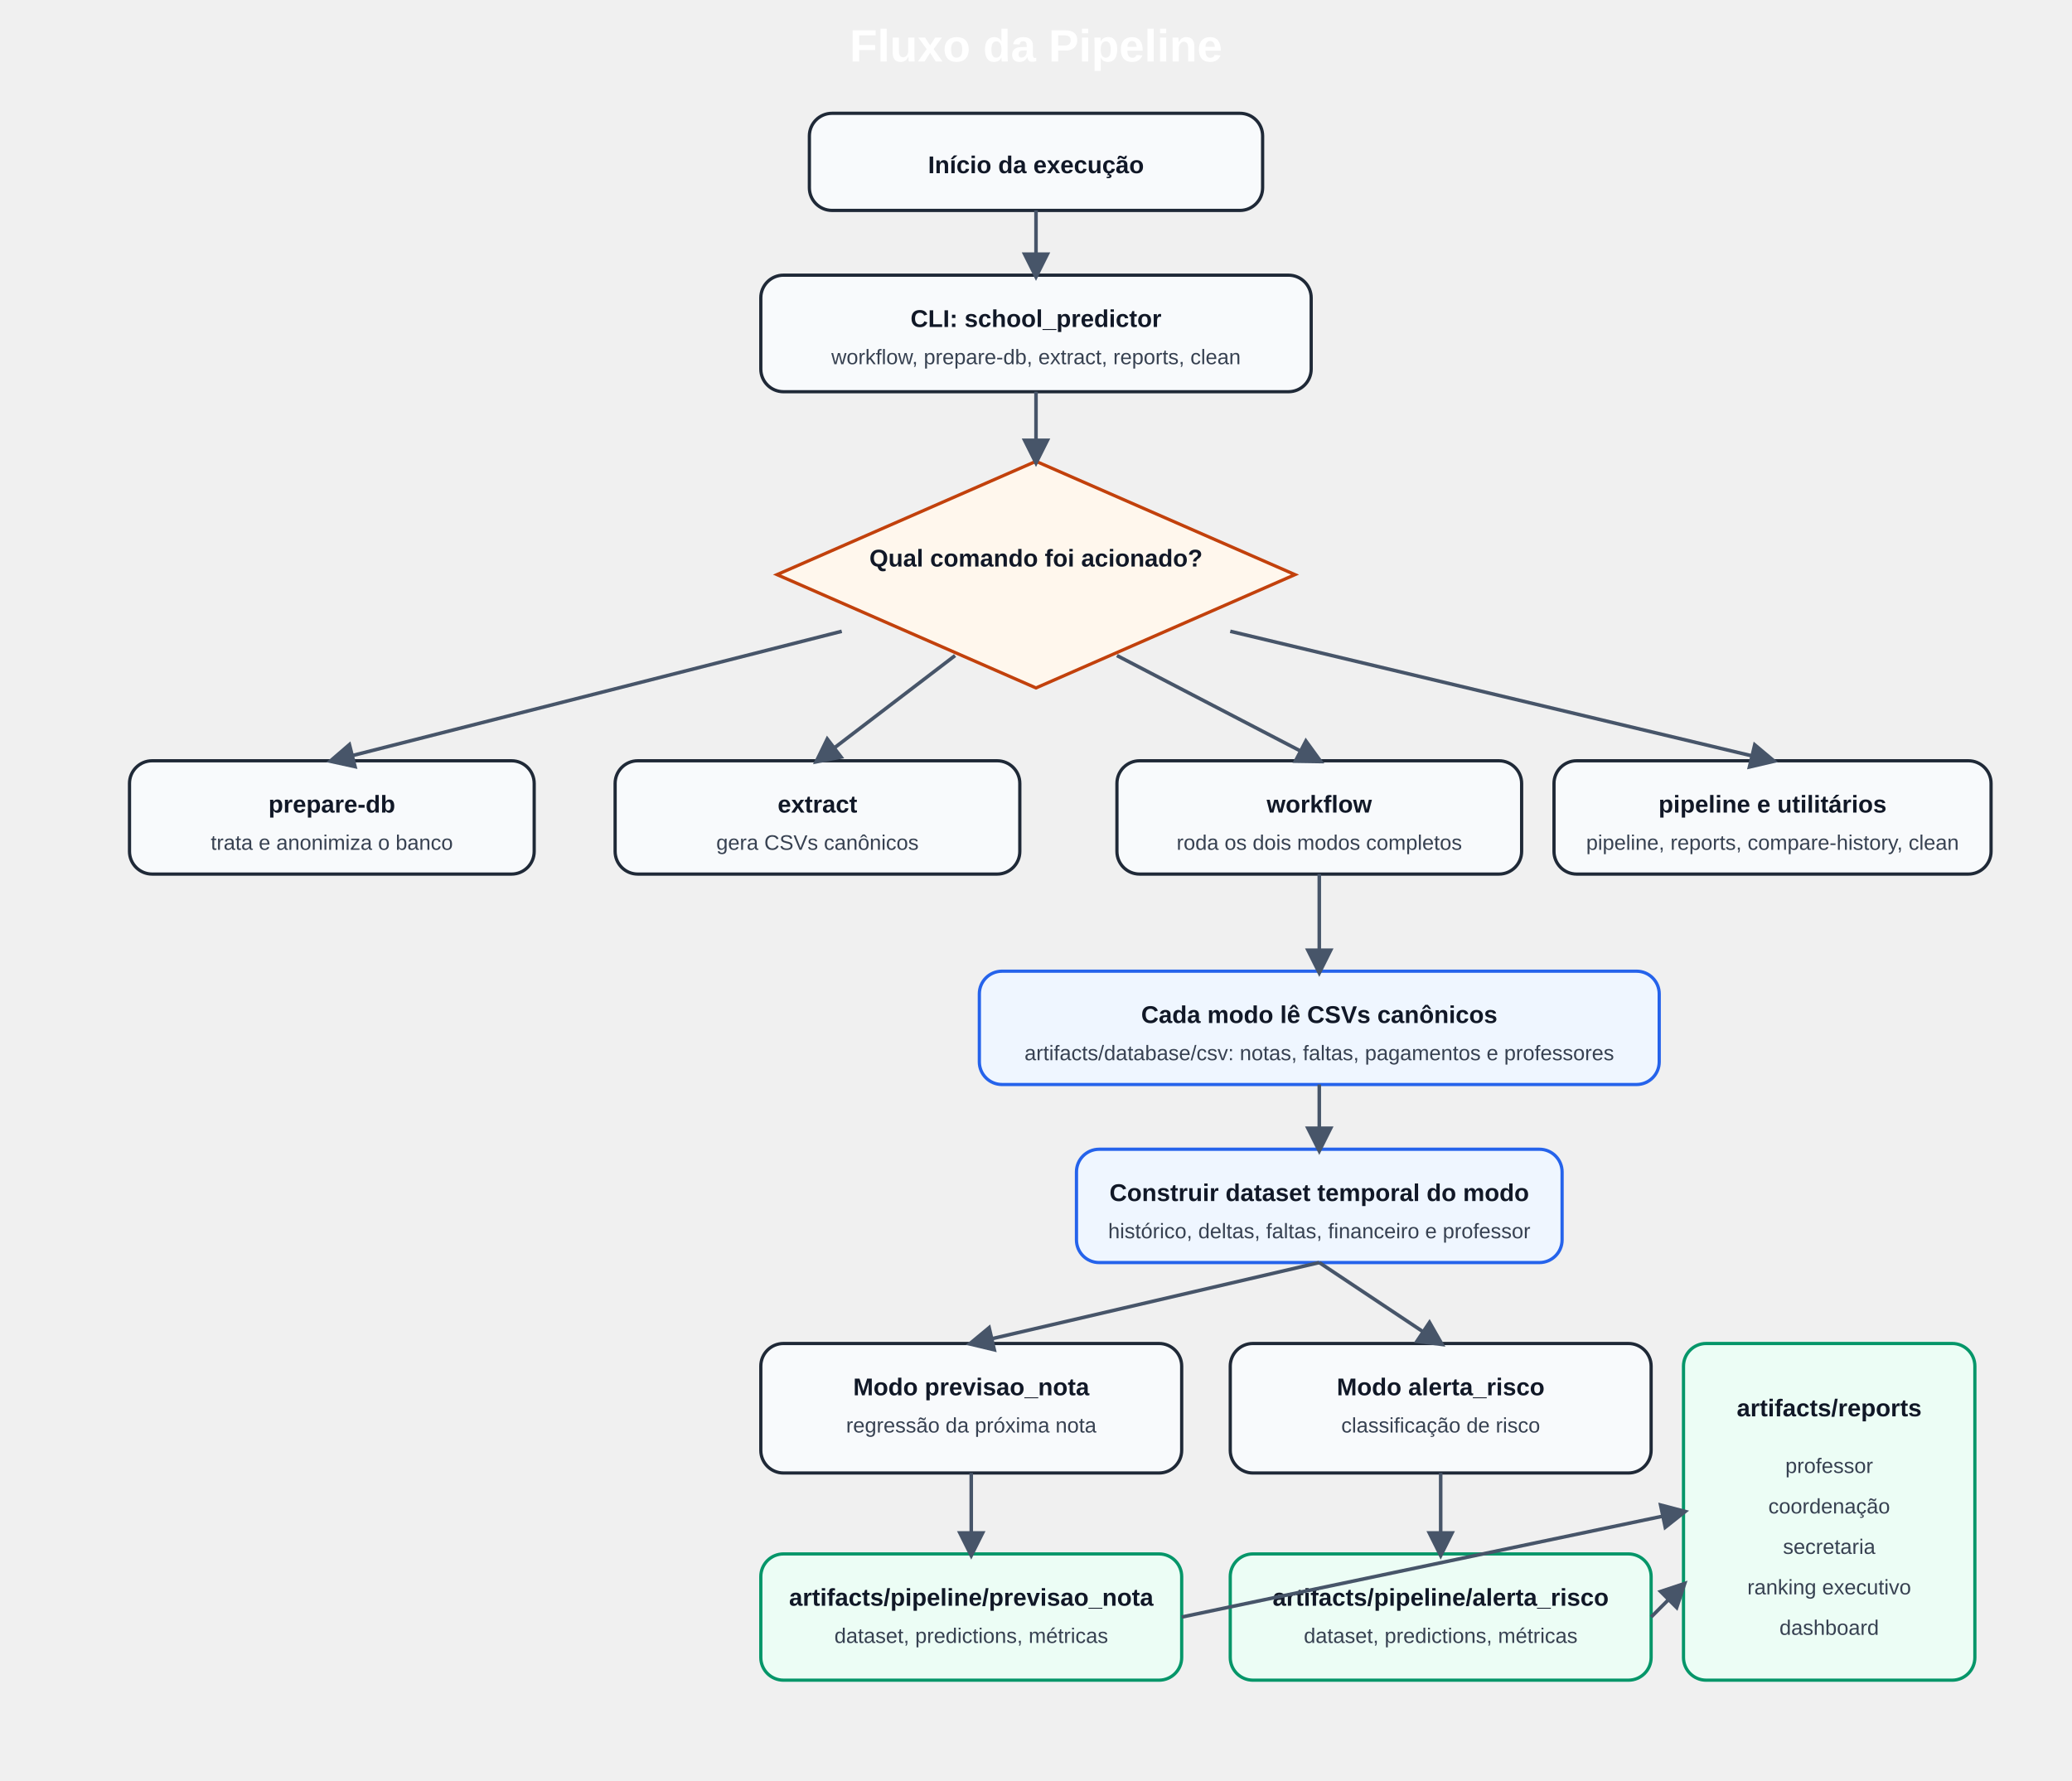
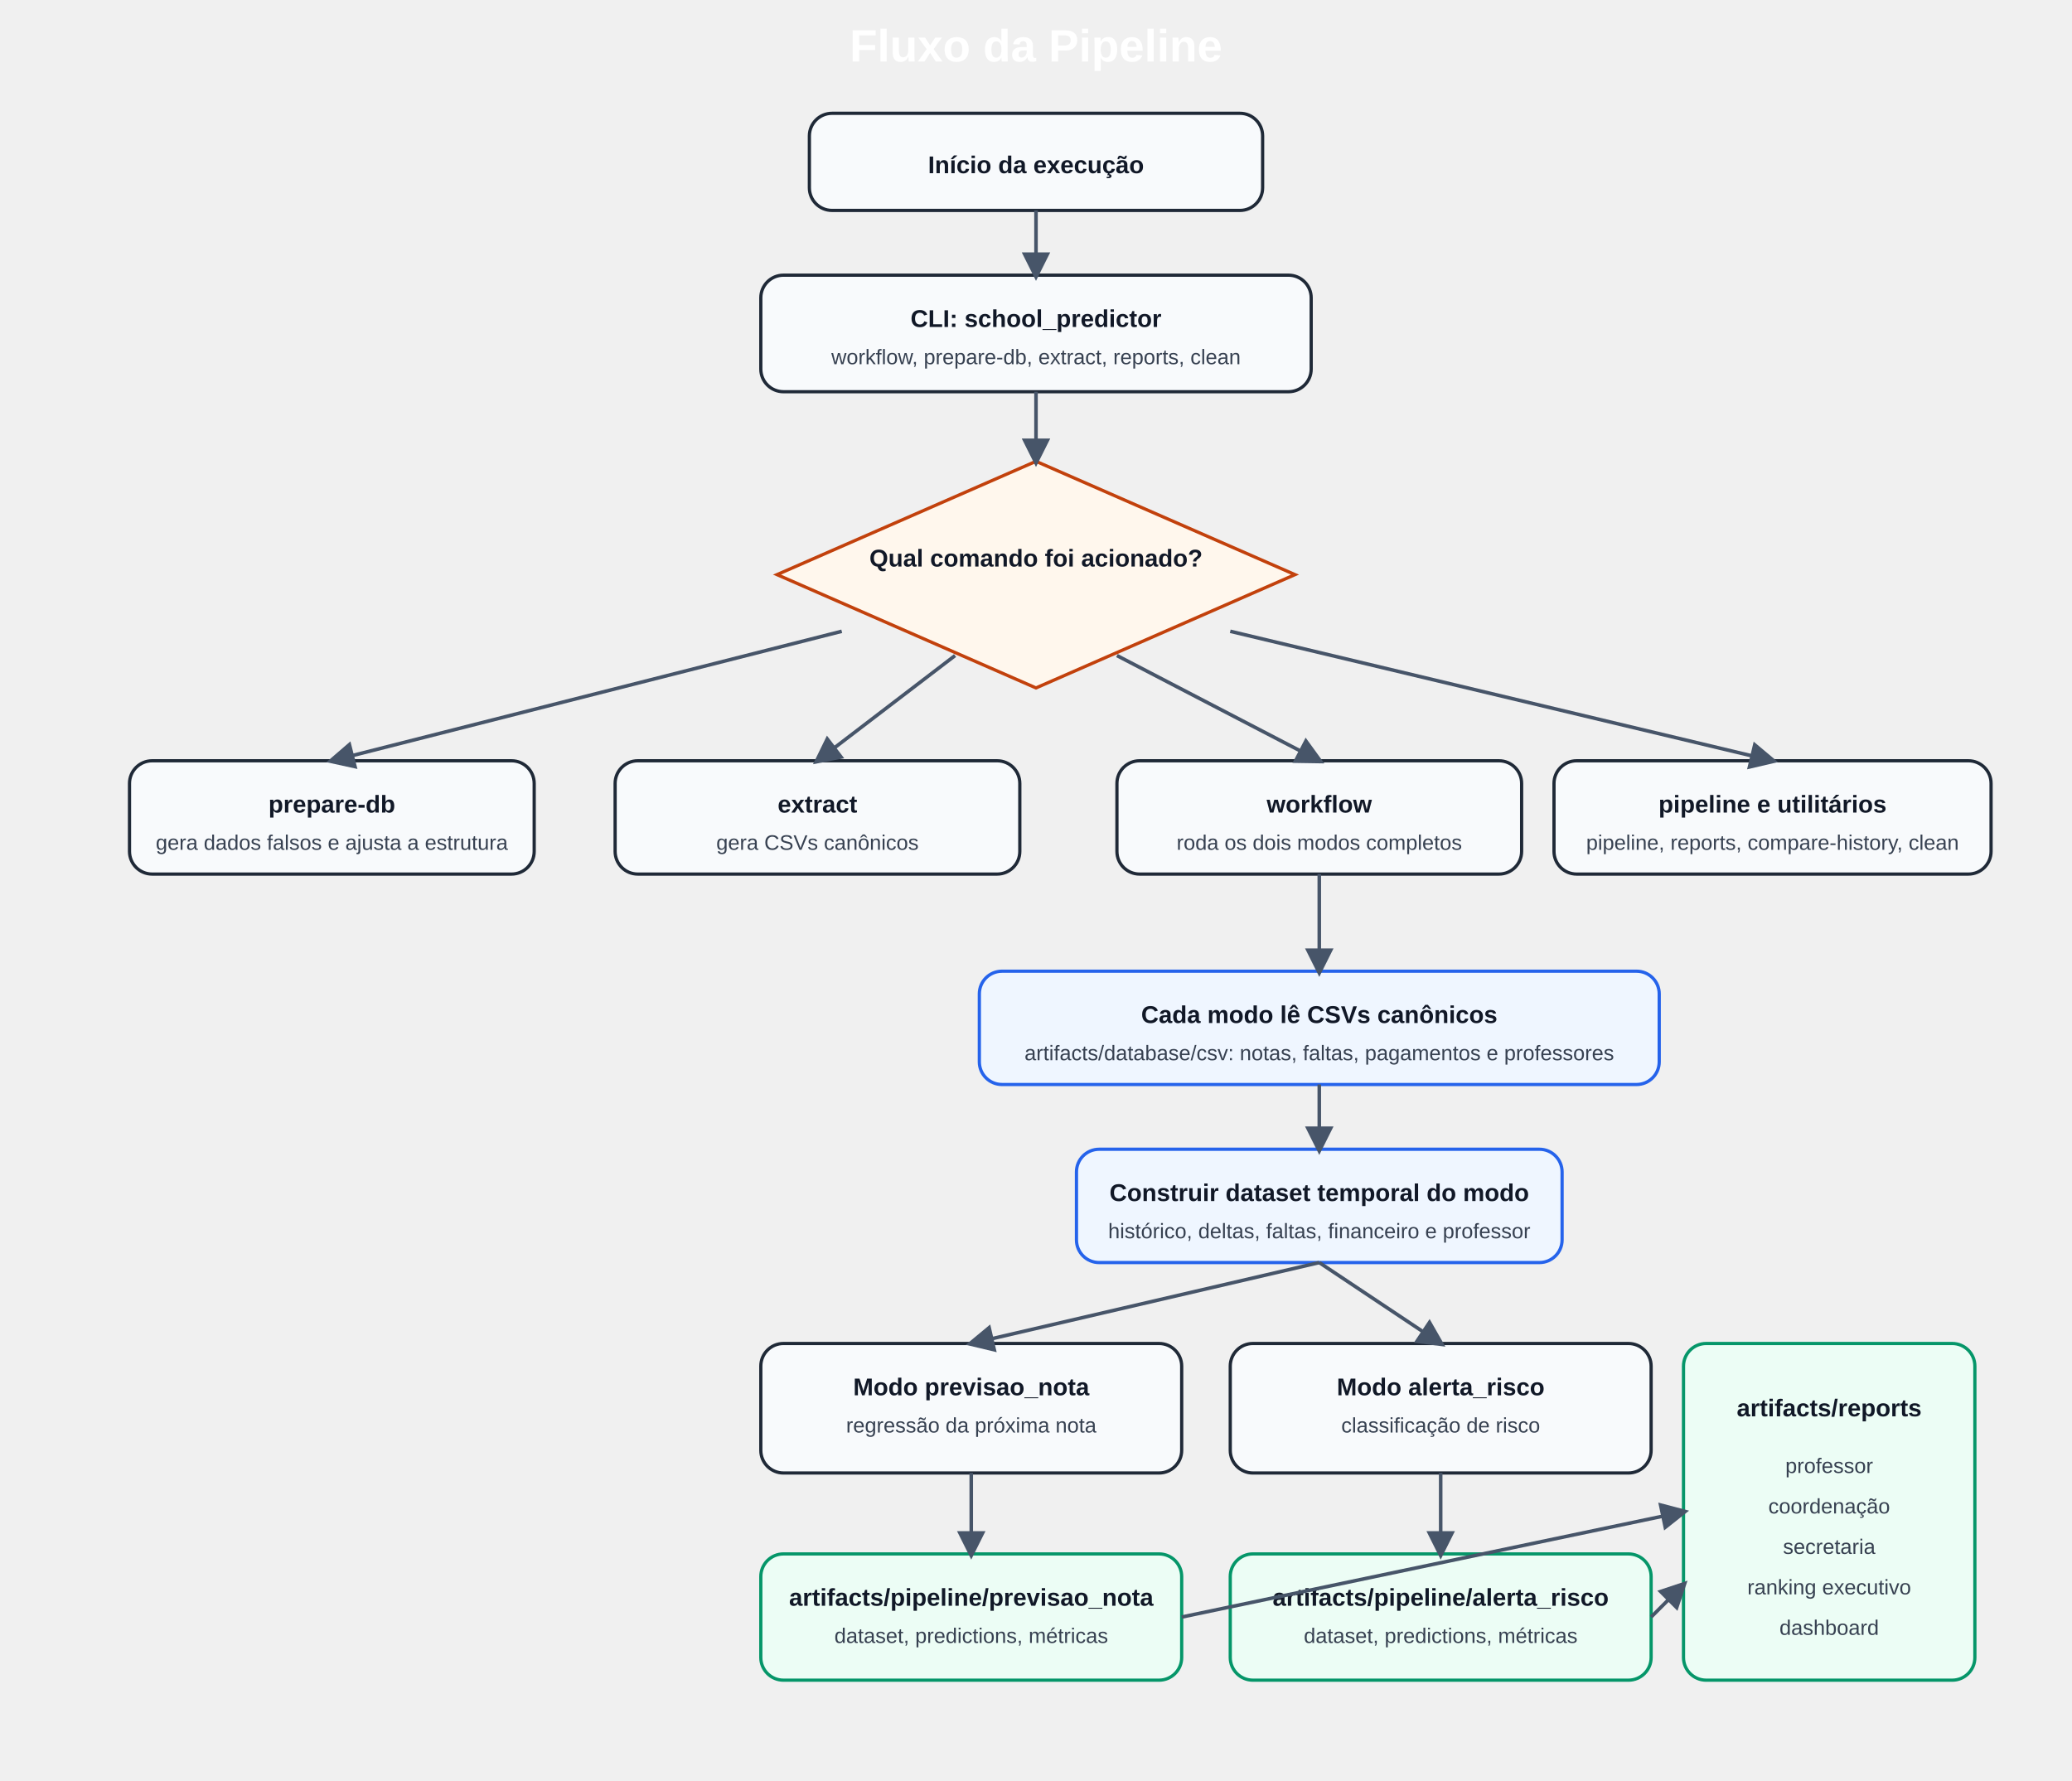
<svg xmlns="http://www.w3.org/2000/svg" width="1280" height="1100" viewBox="0 0 1280 1100">
  <style>
    .title { font: 700 28px Arial, sans-serif; fill: #ffffff; }
    .label { font: 600 15px Arial, sans-serif; fill: #111827; }
    .small { font: 500 13px Arial, sans-serif; fill: #374151; }
    .box { fill: #f8fafc; stroke: #1f2937; stroke-width: 2; rx: 14; }
    .decision { fill: #fff7ed; stroke: #c2410c; stroke-width: 2; }
    .data { fill: #eff6ff; stroke: #2563eb; stroke-width: 2; rx: 14; }
    .result { fill: #ecfdf5; stroke: #059669; stroke-width: 2; rx: 14; }
    .arrow { stroke: #475569; stroke-width: 2.2; fill: none; marker-end: url(#arrow); }
  </style>
  <defs>
    <marker id="arrow" viewBox="0 0 10 10" refX="8" refY="5" markerWidth="8" markerHeight="8" orient="auto-start-reverse">
      <path d="M 0 0 L 10 5 L 0 10 z" fill="#475569" />
    </marker>
  </defs>
  <text x="640" y="38" text-anchor="middle" class="title">Fluxo da Pipeline</text>
  <rect x="500" y="70" width="280" height="60" class="box" />
  <text x="640" y="107" text-anchor="middle" class="label">Início da execução</text>
  <rect x="470" y="170" width="340" height="72" class="box" />
  <text x="640" y="202" text-anchor="middle" class="label">CLI: school_predictor</text>
  <text x="640" y="225" text-anchor="middle" class="small">workflow, prepare-db, extract, reports, clean</text>
  <polygon points="640,285 800,355 640,425 480,355" class="decision" />
  <text x="640" y="350" text-anchor="middle" class="label">Qual comando foi acionado?</text>
  <rect x="80" y="470" width="250" height="70" class="box" />
  <text x="205" y="502" text-anchor="middle" class="label">prepare-db</text>
-   <text x="205" y="525" text-anchor="middle" class="small">trata e anonimiza o banco</text>
+   <text x="205" y="525" text-anchor="middle" class="small">gera dados falsos e ajusta a estrutura</text>
  <rect x="380" y="470" width="250" height="70" class="box" />
  <text x="505" y="502" text-anchor="middle" class="label">extract</text>
  <text x="505" y="525" text-anchor="middle" class="small">gera CSVs canônicos</text>
  <rect x="690" y="470" width="250" height="70" class="box" />
  <text x="815" y="502" text-anchor="middle" class="label">workflow</text>
  <text x="815" y="525" text-anchor="middle" class="small">roda os dois modos completos</text>
  <rect x="960" y="470" width="270" height="70" class="box" />
  <text x="1095" y="502" text-anchor="middle" class="label">pipeline e utilitários</text>
  <text x="1095" y="525" text-anchor="middle" class="small">pipeline, reports, compare-history, clean</text>
  <rect x="605" y="600" width="420" height="70" class="data" />
  <text x="815" y="632" text-anchor="middle" class="label">Cada modo lê CSVs canônicos</text>
  <text x="815" y="655" text-anchor="middle" class="small">artifacts/database/csv: notas, faltas, pagamentos e professores</text>
  <rect x="665" y="710" width="300" height="70" class="data" />
  <text x="815" y="742" text-anchor="middle" class="label">Construir dataset temporal do modo</text>
  <text x="815" y="765" text-anchor="middle" class="small">histórico, deltas, faltas, financeiro e professor</text>
  <rect x="470" y="830" width="260" height="80" class="box" />
  <text x="600" y="862" text-anchor="middle" class="label">Modo previsao_nota</text>
  <text x="600" y="885" text-anchor="middle" class="small">regressão da próxima nota</text>
  <rect x="760" y="830" width="260" height="80" class="box" />
  <text x="890" y="862" text-anchor="middle" class="label">Modo alerta_risco</text>
  <text x="890" y="885" text-anchor="middle" class="small">classificação de risco</text>
  <rect x="470" y="960" width="260" height="78" class="result" />
  <text x="600" y="992" text-anchor="middle" class="label">artifacts/pipeline/previsao_nota</text>
  <text x="600" y="1015" text-anchor="middle" class="small">dataset, predictions, métricas</text>
  <rect x="760" y="960" width="260" height="78" class="result" />
  <text x="890" y="992" text-anchor="middle" class="label">artifacts/pipeline/alerta_risco</text>
  <text x="890" y="1015" text-anchor="middle" class="small">dataset, predictions, métricas</text>
  <rect x="1040" y="830" width="180" height="208" class="result" />
  <text x="1130" y="875" text-anchor="middle" class="label">artifacts/reports</text>
  <text x="1130" y="910" text-anchor="middle" class="small">professor</text>
  <text x="1130" y="935" text-anchor="middle" class="small">coordenação</text>
  <text x="1130" y="960" text-anchor="middle" class="small">secretaria</text>
  <text x="1130" y="985" text-anchor="middle" class="small">ranking executivo</text>
  <text x="1130" y="1010" text-anchor="middle" class="small">dashboard</text>
  <path d="M 640 130 L 640 170" class="arrow" />
  <path d="M 640 242 L 640 285" class="arrow" />
  <path d="M 520 390 L 205 470" class="arrow" />
  <path d="M 590 405 L 505 470" class="arrow" />
  <path d="M 690 405 L 815 470" class="arrow" />
  <path d="M 760 390 L 1095 470" class="arrow" />
  <path d="M 815 540 L 815 600" class="arrow" />
  <path d="M 815 670 L 815 710" class="arrow" />
  <path d="M 815 780 L 600 830" class="arrow" />
  <path d="M 815 780 L 890 830" class="arrow" />
  <path d="M 600 910 L 600 960" class="arrow" />
  <path d="M 890 910 L 890 960" class="arrow" />
  <path d="M 730 999 L 1040 934" class="arrow" />
  <path d="M 1020 999 L 1040 979" class="arrow" />
</svg>
